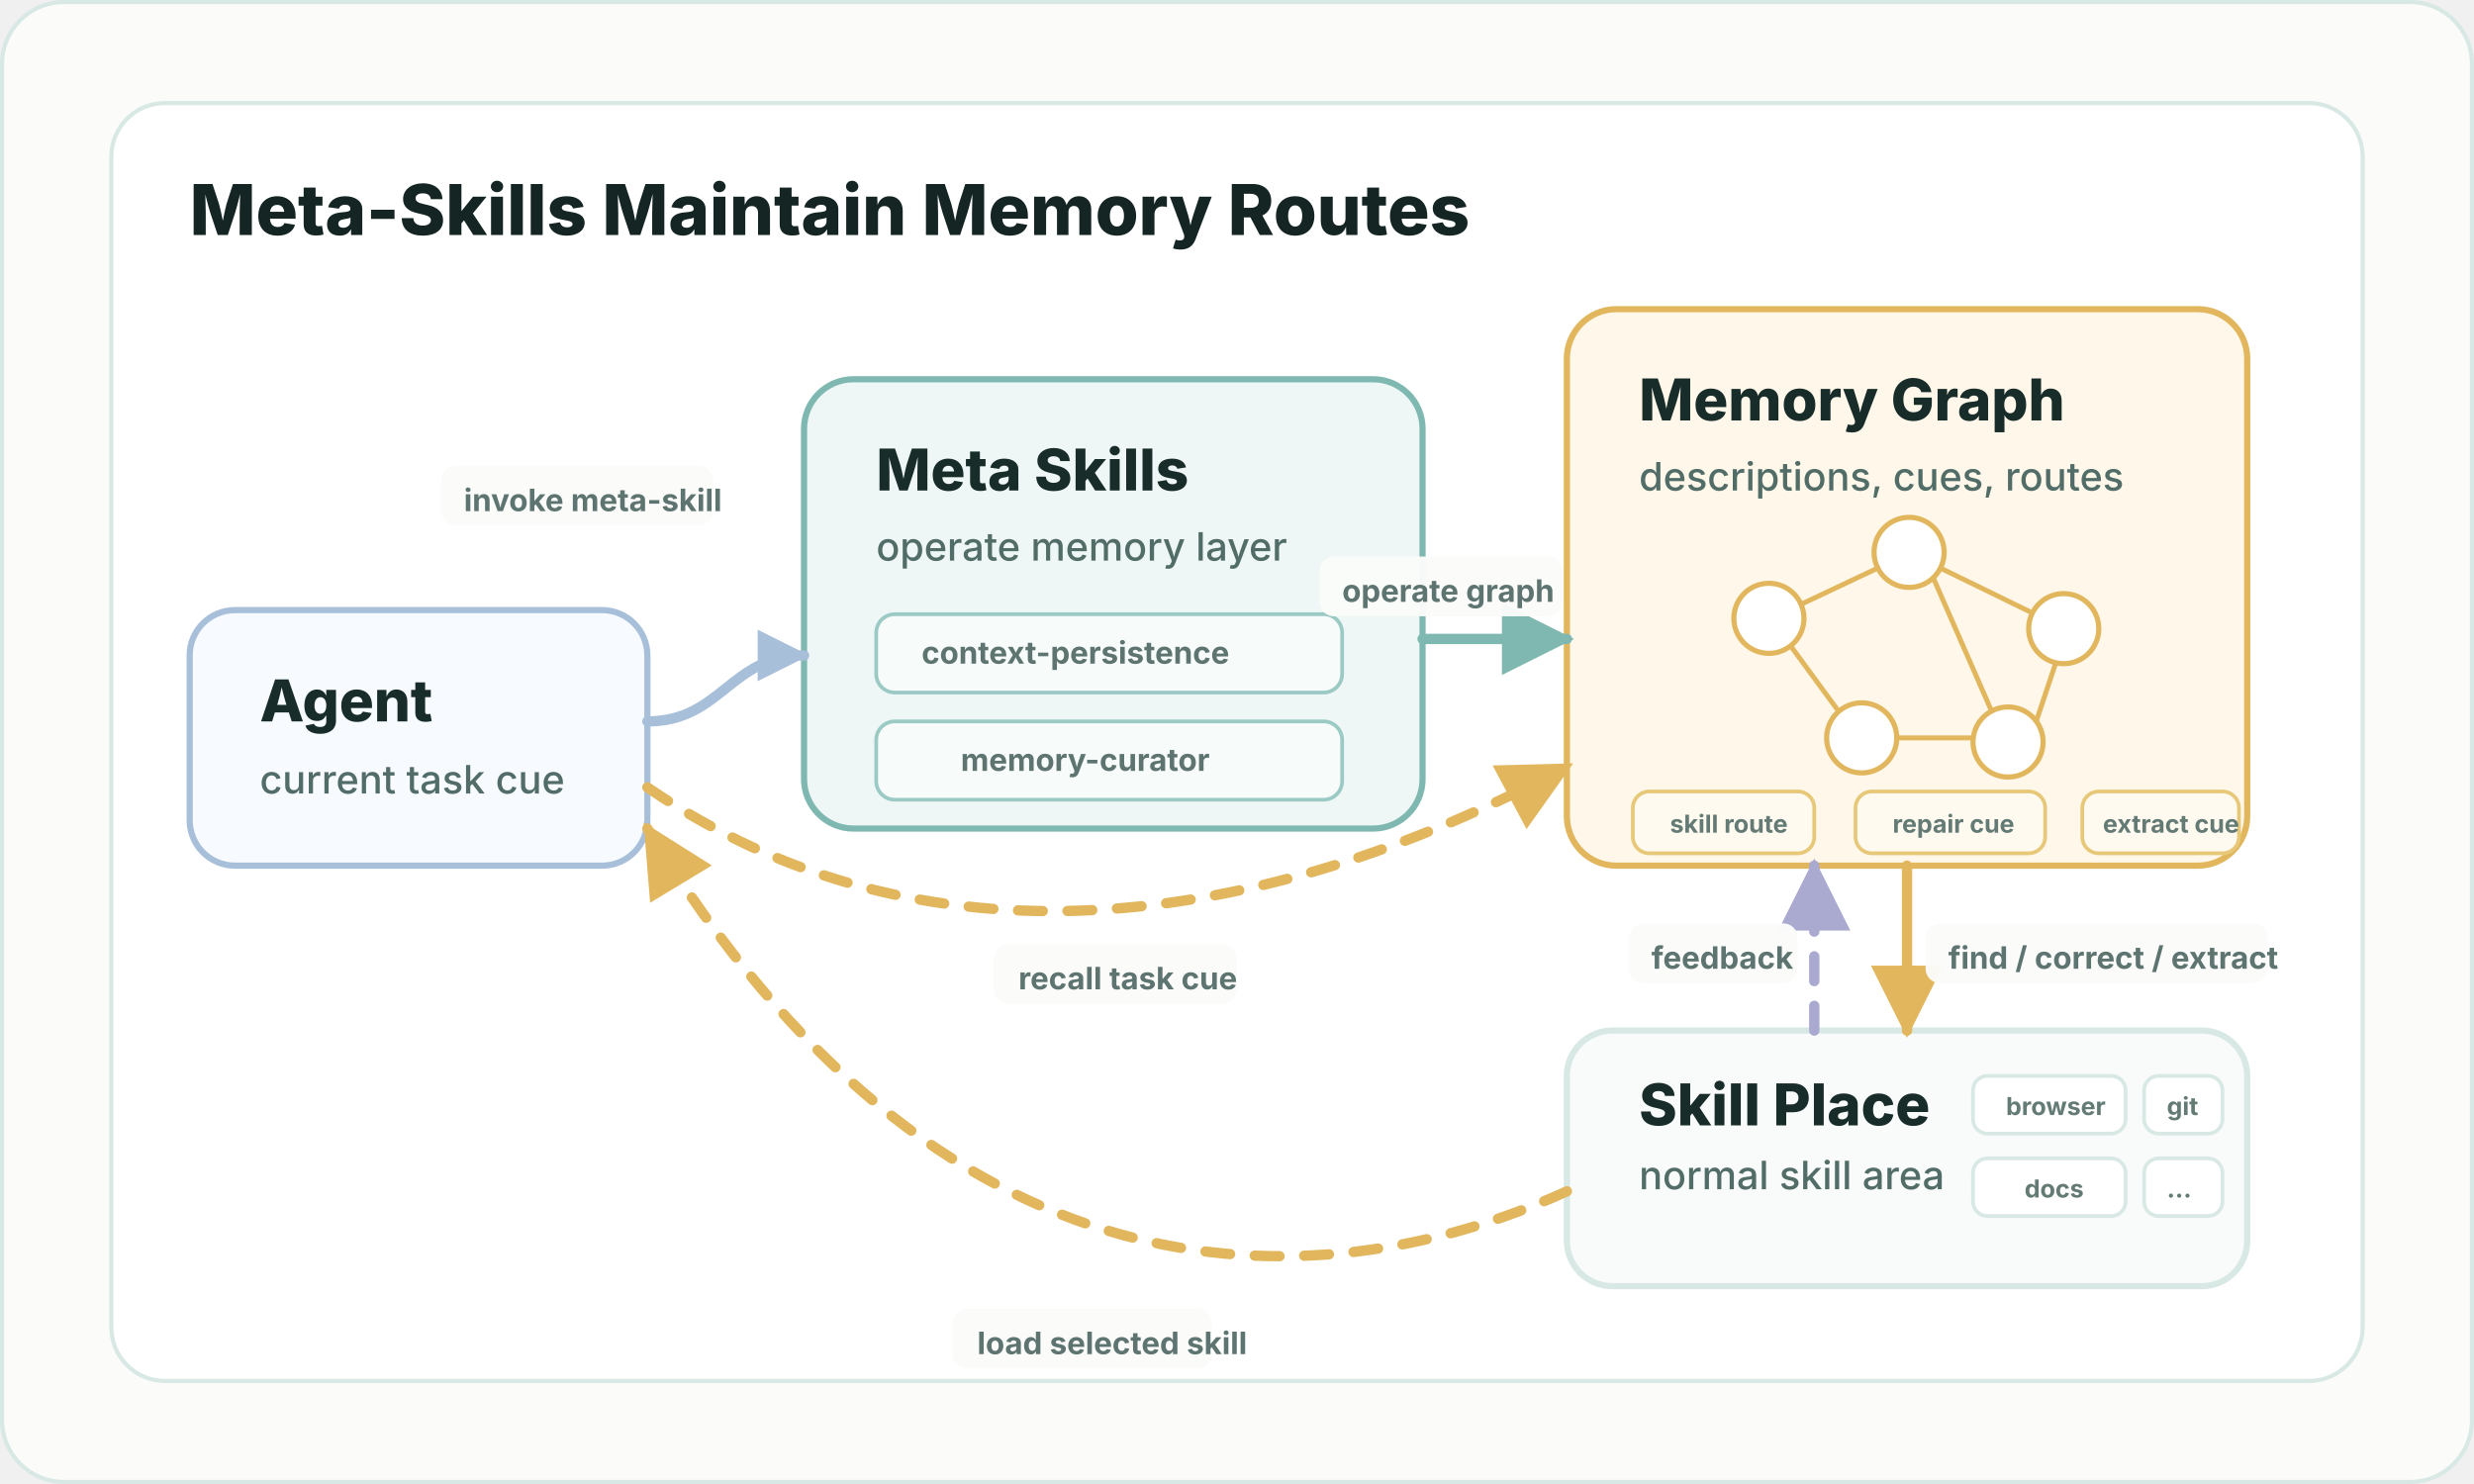
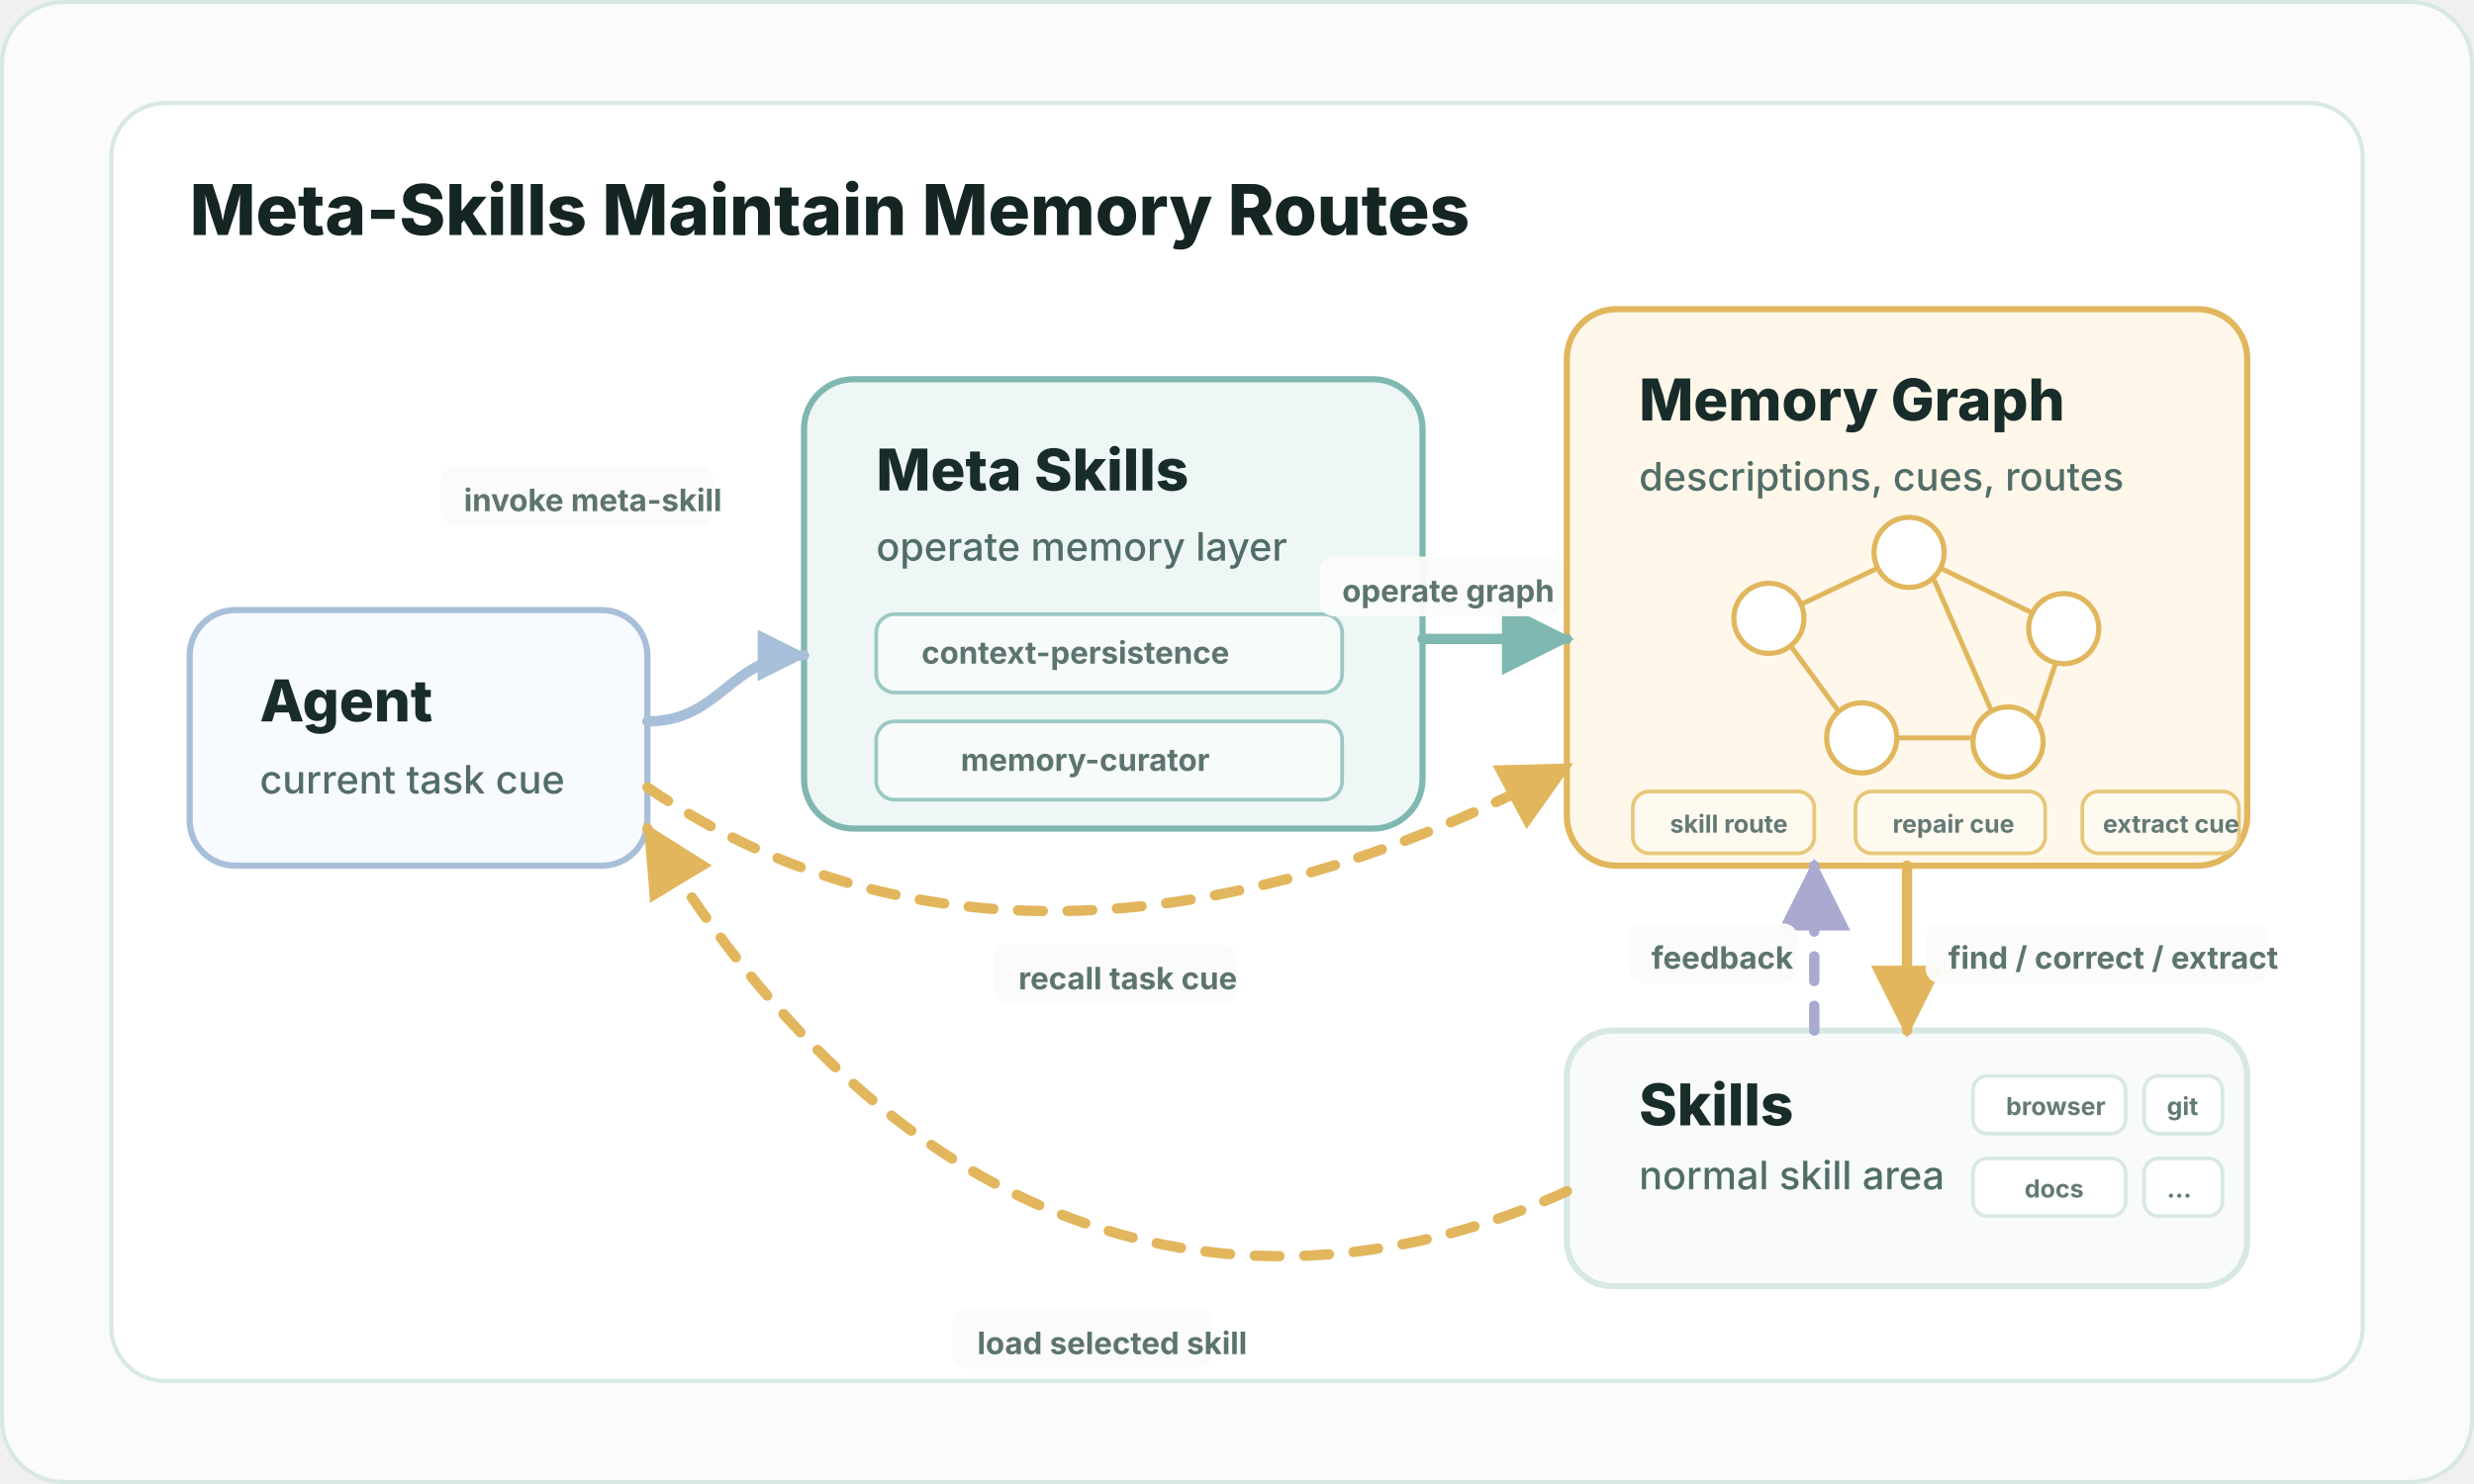
<svg xmlns="http://www.w3.org/2000/svg" width="1200" height="720" viewBox="0 0 1200 720" fill="none" role="img" aria-labelledby="title desc">
  <defs>
    <marker id="arrow-blue" viewBox="0 0 10 10" refX="9" refY="5" markerWidth="5" markerHeight="5" orient="auto">
      <path d="M0 0L10 5L0 10Z" fill="#A8BFD9" />
    </marker>
    <marker id="arrow-amber" viewBox="0 0 10 10" refX="9" refY="5" markerWidth="7" markerHeight="7" orient="auto">
      <path d="M0 0L10 5L0 10Z" fill="#E1B65D" />
    </marker>
    <marker id="arrow-teal" viewBox="0 0 10 10" refX="9" refY="5" markerWidth="7" markerHeight="7" orient="auto">
      <path d="M0 0L10 5L0 10Z" fill="#7FB8B0" />
    </marker>
    <marker id="arrow-violet" viewBox="0 0 10 10" refX="9" refY="5" markerWidth="7" markerHeight="7" orient="auto">
      <path d="M0 0L10 5L0 10Z" fill="#AAA9D0" />
    </marker>
    <style>
      .title { fill: #142523; font-family: Inter, Arial, sans-serif; font-size: 34px; font-weight: 800; letter-spacing: 0; }
      .label { fill: #182c2a; font-family: Inter, Arial, sans-serif; font-size: 28px; font-weight: 800; letter-spacing: 0; }
      .body { fill: #526d68; font-family: Inter, Arial, sans-serif; font-size: 19px; font-weight: 500; letter-spacing: 0; }
      .small { fill: #5d7470; font-family: Inter, Arial, sans-serif; font-size: 15px; font-weight: 650; letter-spacing: 0; }
      .tiny { fill: #637a75; font-family: Inter, Arial, sans-serif; font-size: 12px; font-weight: 700; letter-spacing: 0; }
      .outer { fill: #fbfcfa; stroke: #d7e8e5; stroke-width: 2; }
      .panel { fill: #ffffff; stroke: #d7e8e5; stroke-width: 2; }
      .agent { fill: #f7faff; stroke: #a8bfd9; stroke-width: 3; }
      .meta { fill: #eef7f5; stroke: #7fb8b0; stroke-width: 3; }
      .graph { fill: #fff8ea; stroke: #e1b65d; stroke-width: 3; }
      .skill { fill: #f8fbfa; stroke: #d7e8e5; stroke-width: 3; }
      .mini { fill: #ffffff; stroke: #d7e8e5; stroke-width: 1.8; }
      .mini-amber { fill: #fffaf0; stroke: #e7c778; stroke-width: 1.8; }
      .mini-teal { fill: #f7fbfa; stroke: #9bc9c4; stroke-width: 1.8; }
      .edge-label-bg { fill: #fbfcfa; stroke: none; opacity: 0.96; }
      .blue-line { stroke: #a8bfd9; stroke-width: 5; stroke-linecap: round; stroke-linejoin: round; }
      .amber-line { stroke: #e1b65d; stroke-width: 5; stroke-linecap: round; stroke-linejoin: round; }
      .teal-line { stroke: #7fb8b0; stroke-width: 5; stroke-linecap: round; stroke-linejoin: round; }
      .violet-line { stroke: #aaa9d0; stroke-width: 5; stroke-linecap: round; stroke-linejoin: round; }
      .dash-line { stroke-dasharray: 12 12; }
    </style>
  </defs>
  <rect x="1" y="1" width="1198" height="718" rx="30" class="outer" />
  <rect x="54" y="50" width="1092" height="620" rx="26" class="panel" />
  <text x="92" y="114" class="title">Meta-Skills Maintain Memory Routes</text>
  <rect x="92" y="296" width="222" height="124" rx="22" class="agent" />
  <text x="126" y="350" class="label">Agent</text>
  <text x="126" y="385" class="body">current task cue</text>
  <rect x="390" y="184" width="300" height="218" rx="24" class="meta" />
  <text x="425" y="238" class="label" fill="#106363">Meta Skills</text>
  <text x="425" y="272" class="body">operate memory layer</text>
  <rect x="425" y="298" width="226" height="38" rx="9" class="mini-teal" />
  <text x="447" y="322" class="small">context-persistence</text>
  <rect x="425" y="350" width="226" height="38" rx="9" class="mini-teal" />
  <text x="466" y="374" class="small">memory-curator</text>
  <rect x="760" y="150" width="330" height="270" rx="24" class="graph" />
  <text x="795" y="204" class="label" fill="#6a4d14">Memory Graph</text>
  <text x="795" y="238" class="body" fill="#735d2c">descriptions, cues, routes</text>
  <circle cx="858" cy="300" r="17" fill="#ffffff" stroke="#e1b65d" stroke-width="2.5" />
  <circle cx="926" cy="268" r="17" fill="#ffffff" stroke="#e1b65d" stroke-width="2.5" />
  <circle cx="1001" cy="305" r="17" fill="#ffffff" stroke="#e1b65d" stroke-width="2.5" />
  <circle cx="903" cy="358" r="17" fill="#ffffff" stroke="#e1b65d" stroke-width="2.5" />
  <circle cx="974" cy="360" r="17" fill="#ffffff" stroke="#e1b65d" stroke-width="2.5" />
  <path d="M874 293L910 276M942 276L985 297M869 314L891 344M920 358H957M938 281L966 345M988 349L997 322" stroke="#e1b65d" stroke-width="2.4" stroke-linecap="round" />
  <rect x="792" y="384" width="88" height="30" rx="8" class="mini-amber" />
  <text x="810" y="404" class="tiny">skill route</text>
  <rect x="900" y="384" width="92" height="30" rx="8" class="mini-amber" />
  <text x="918" y="404" class="tiny">repair cue</text>
  <rect x="1010" y="384" width="76" height="30" rx="8" class="mini-amber" />
  <text x="1020" y="404" class="tiny">extract cue</text>
  <rect x="760" y="500" width="330" height="124" rx="22" class="skill" />
-   <text x="795" y="546" class="label">Skill Place</text>
+   <text x="795" y="546" class="label">Skills</text>
  <text x="795" y="577" class="body">normal skill area</text>
  <rect x="957" y="522" width="74" height="28" rx="7" class="mini" />
  <text x="973" y="541" class="tiny">browser</text>
  <rect x="1040" y="522" width="38" height="28" rx="7" class="mini" />
  <text x="1051" y="541" class="tiny">git</text>
  <rect x="957" y="562" width="74" height="28" rx="7" class="mini" />
  <text x="982" y="581" class="tiny">docs</text>
  <rect x="1040" y="562" width="38" height="28" rx="7" class="mini" />
  <text x="1051" y="581" class="tiny">...</text>
  <path d="M314 350C350 350 354 318 390 318" class="blue-line" marker-end="url(#arrow-blue)" />
  <rect x="214" y="226" width="132" height="29" rx="7" class="edge-label-bg" />
  <text x="225" y="248" class="small">invoke meta-skill</text>
  <path d="M690 310C720 310 730 310 760 310" class="teal-line" marker-end="url(#arrow-teal)" />
  <rect x="640" y="270" width="118" height="29" rx="7" class="edge-label-bg" />
  <text x="651" y="292" class="small" fill="#3f6662">operate graph</text>
  <path d="M314 382C448 474 610 452 760 372" class="amber-line dash-line" marker-end="url(#arrow-amber)" />
  <rect x="482" y="458" width="118" height="29" rx="7" class="edge-label-bg" />
  <text x="494" y="480" class="small" fill="#735d2c">recall task cue</text>
  <path d="M925 420V500" class="amber-line" marker-end="url(#arrow-amber)" />
  <rect x="934" y="448" width="166" height="29" rx="7" class="edge-label-bg" />
  <text x="945" y="470" class="small" fill="#735d2c">find / correct / extract</text>
  <path d="M880 500V420" class="violet-line dash-line" marker-end="url(#arrow-violet)" />
  <rect x="790" y="448" width="82" height="29" rx="7" class="edge-label-bg" />
  <text x="801" y="470" class="small" fill="#67659b">feedback</text>
  <path d="M760 578C635 635 455 635 314 402" class="amber-line dash-line" marker-end="url(#arrow-amber)" />
  <rect x="462" y="635" width="126" height="29" rx="7" class="edge-label-bg" />
  <text x="474" y="657" class="small" fill="#735d2c">load selected skill</text>
</svg>
